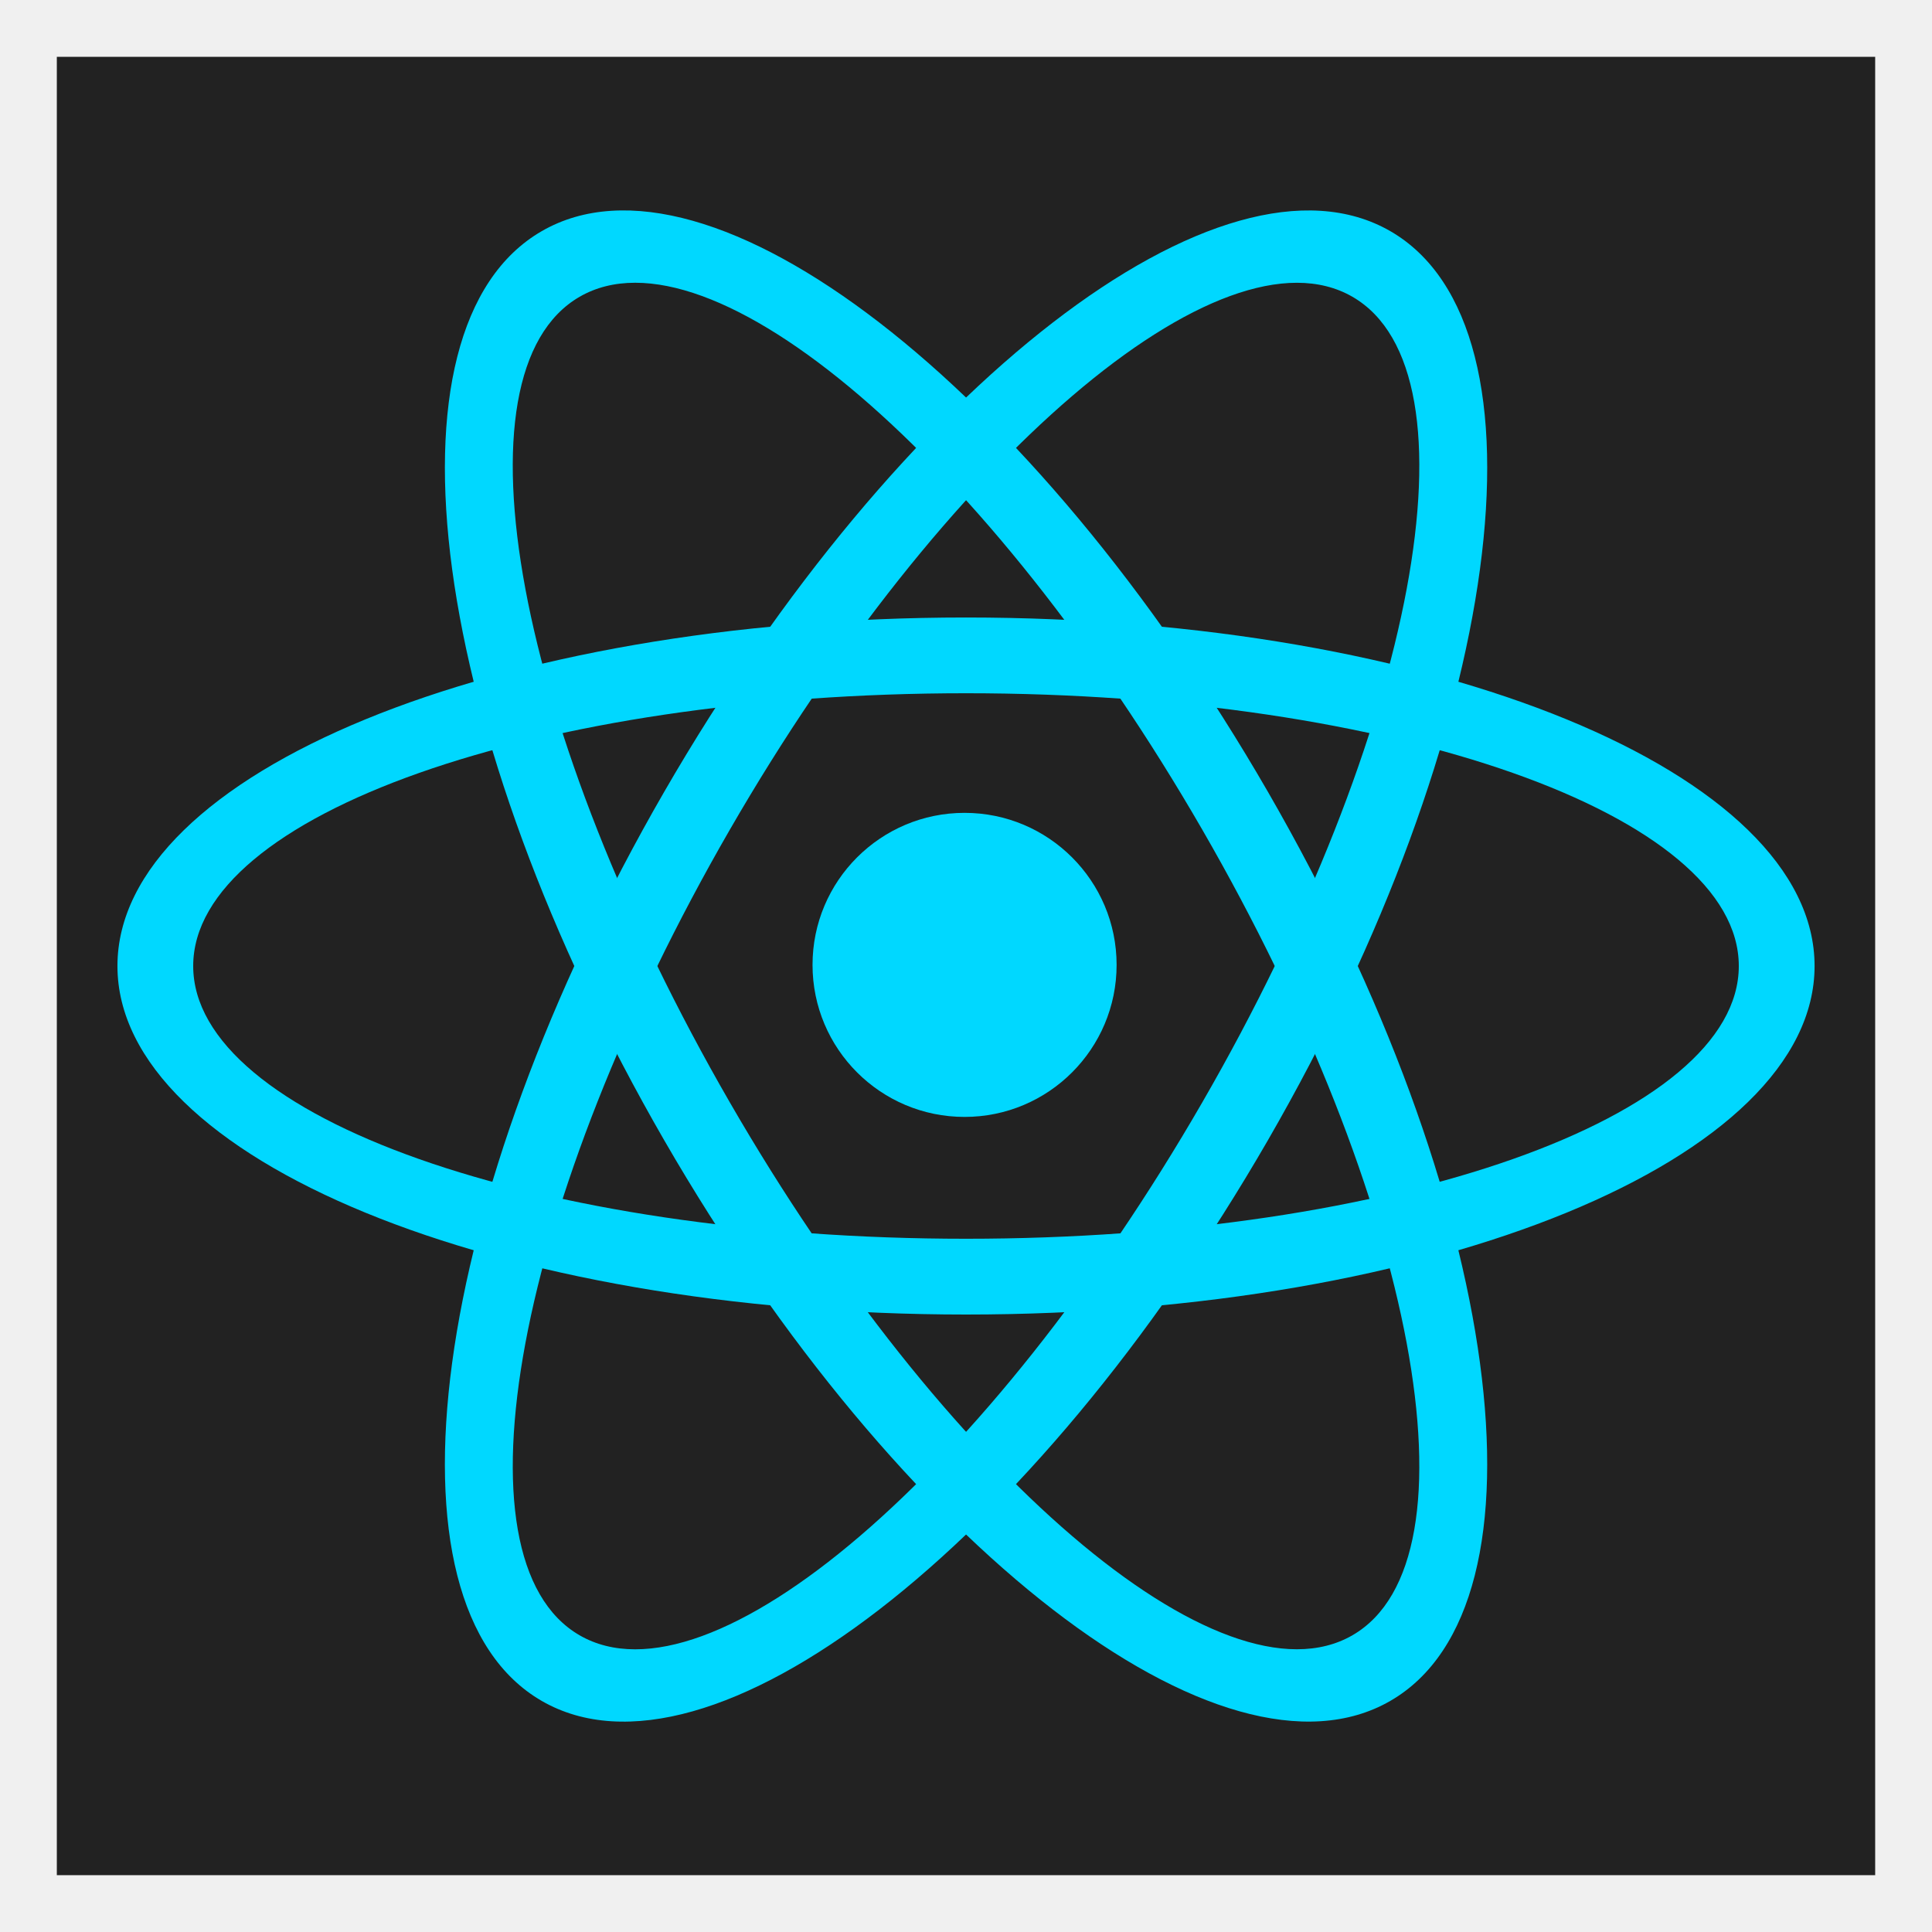
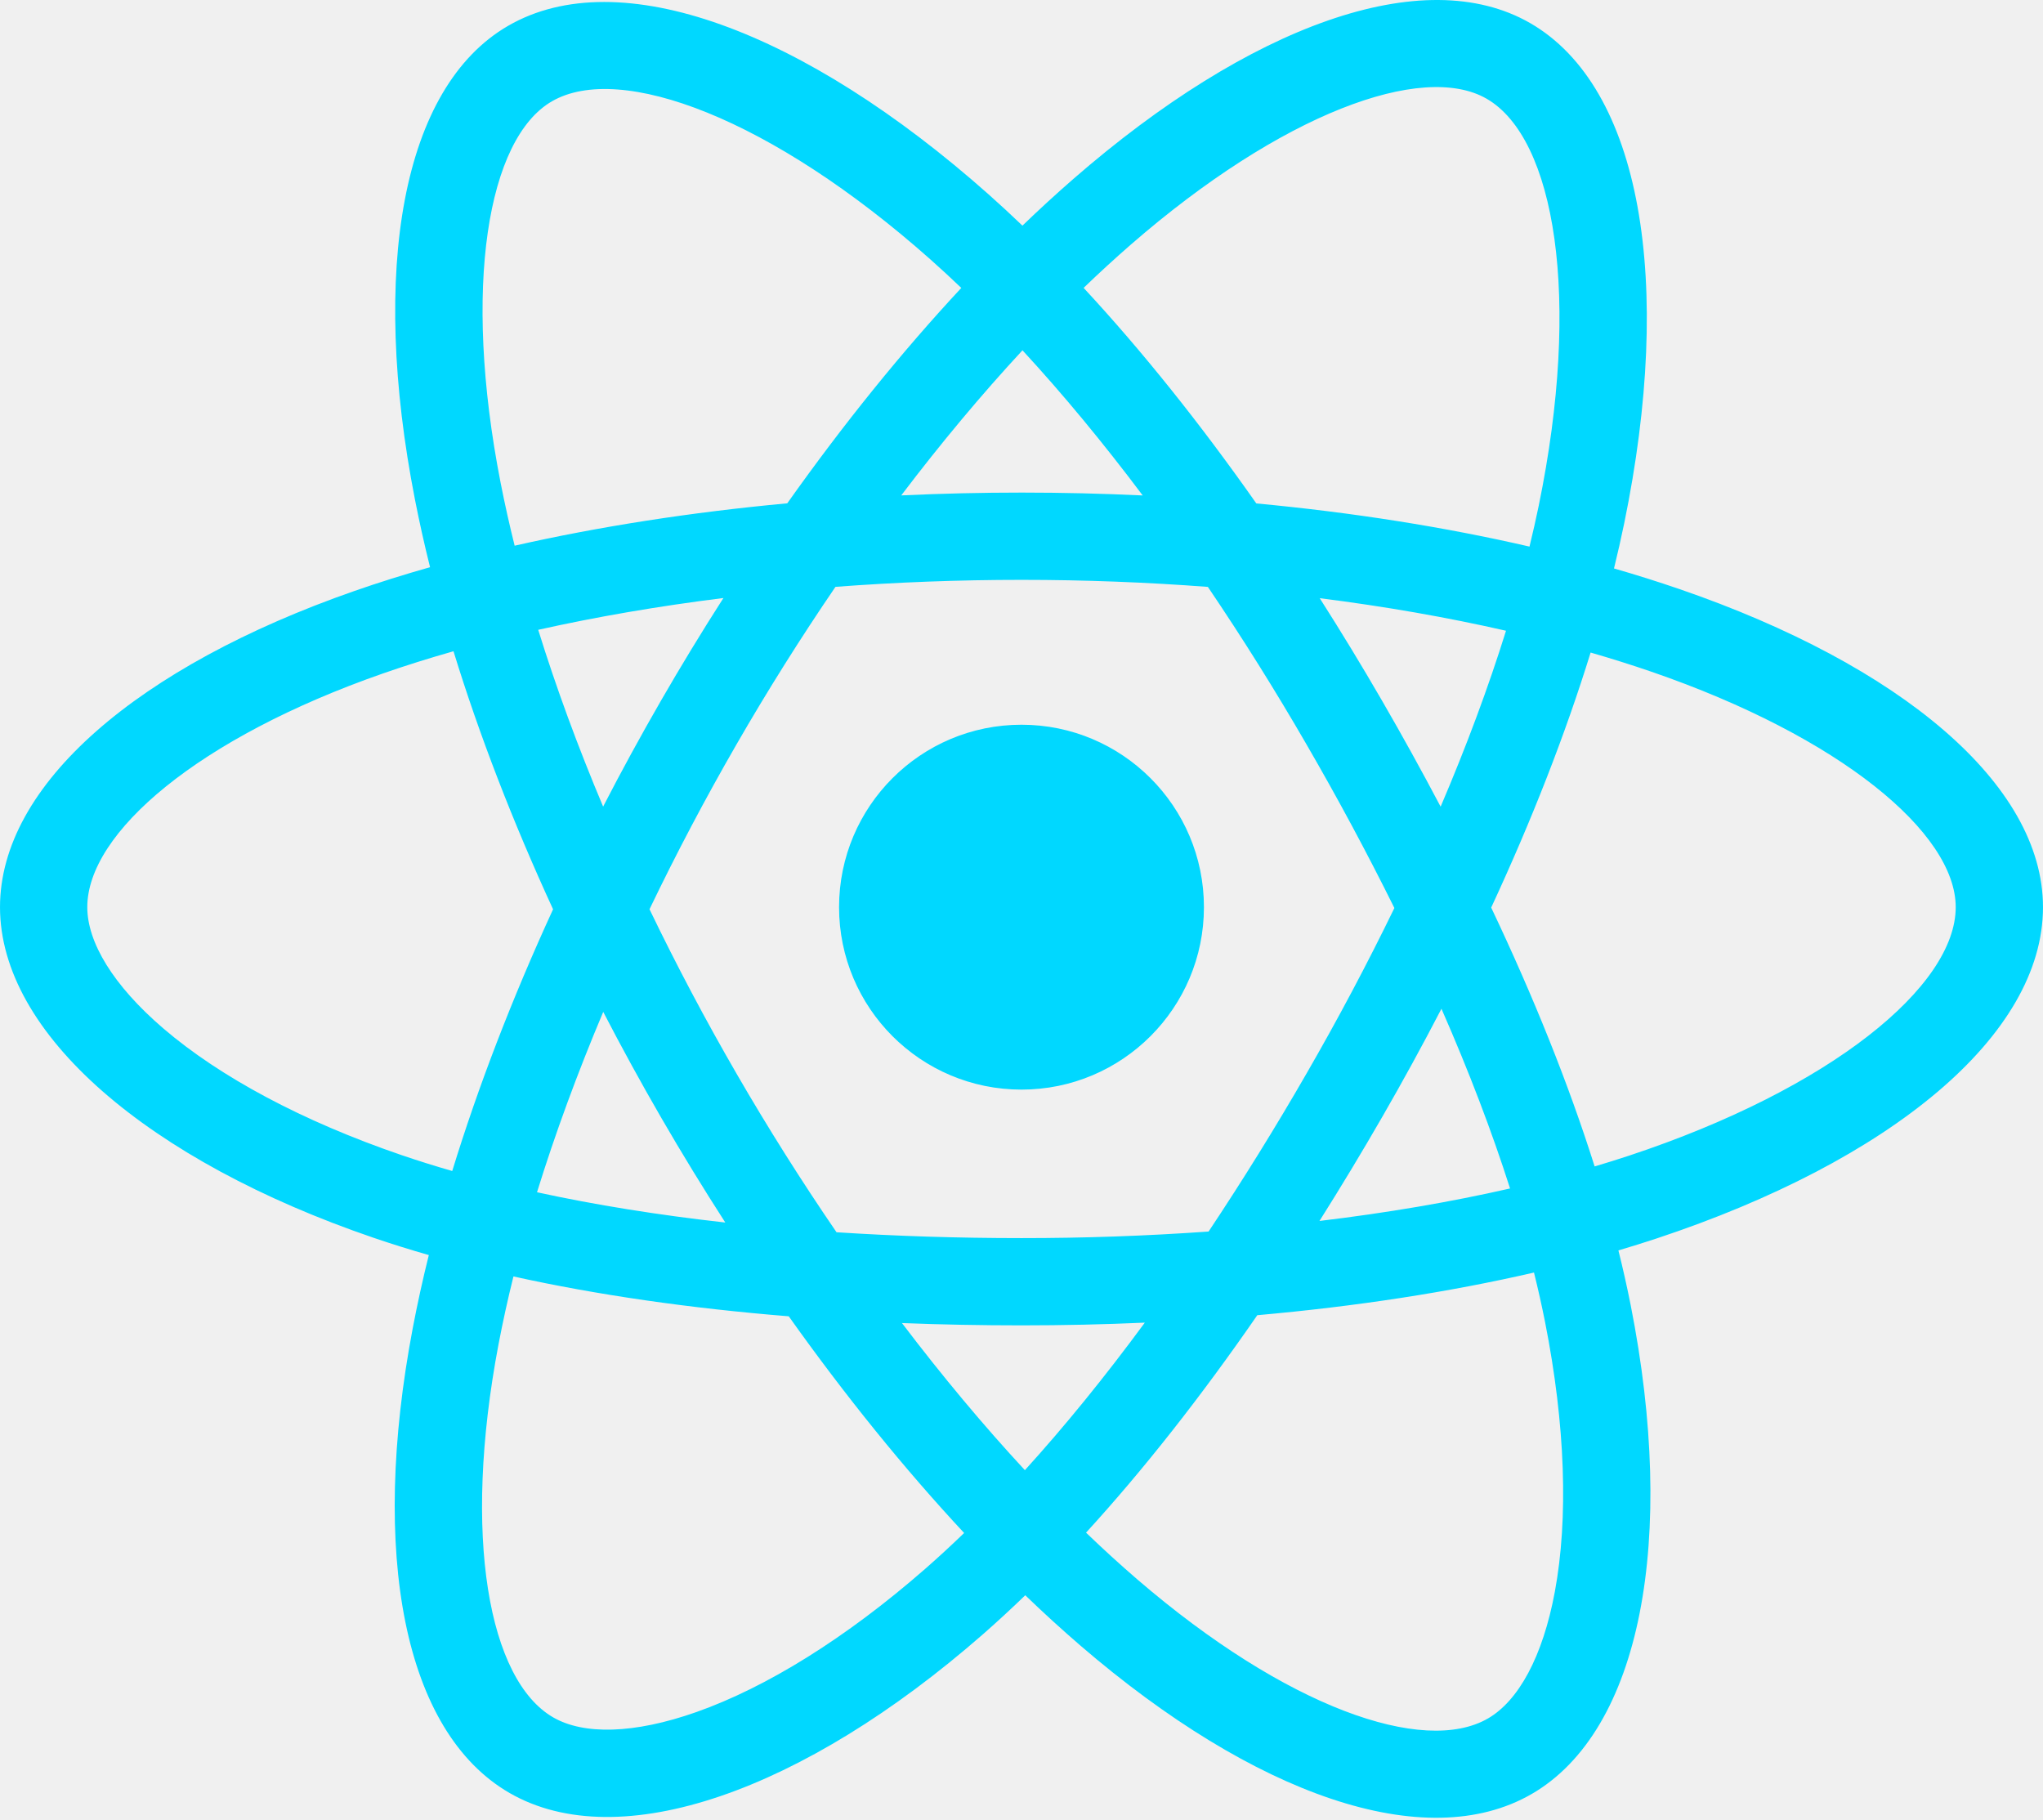
- <svg xmlns="http://www.w3.org/2000/svg" xmlns:xlink="http://www.w3.org/1999/xlink" viewBox="0 0 85 85" fill="#fff" fill-rule="evenodd" stroke="#000" stroke-linecap="round" stroke-linejoin="round">
-   <use xlink:href="#A" x="2.5" y="2.5" />
-   <symbol id="A" overflow="visible">
-     <g stroke="none">
-       <path fill="#222" d="M0 0h80v80H0z" />
-       <g fill="#00d8ff">
-         <circle cx="39.937" cy="39.951" r="6.689" />
-         <path d="M2.667 40c0-8.495 16.651-15.333 37.333-15.333S77.334 31.506 77.334 40 60.683 55.334 40 55.334 2.667 48.495 2.667 40zM6 40c0-6.648 15.164-12 34-12s34 5.352 34 12-15.164 12-34 12S6 46.648 6 40z" />
-         <path d="M21.335 7.669c7.357-4.247 21.604 6.753 31.946 24.665s12.744 35.751 5.388 39.998-21.604-6.753-31.946-24.665-12.744-35.751-5.388-39.998zm1.667 2.887C28.759 7.232 40.976 17.688 50.394 34s12.365 32.121 6.608 35.445S39.027 62.313 29.609 46 17.244 13.88 23.002 10.556z" />
-         <path d="M58.669 7.67c7.357 4.247 4.954 22.087-5.388 39.998S28.692 76.581 21.335 72.334s-4.954-22.087 5.388-39.998S51.312 3.423 58.669 7.67zm-1.667 2.887c5.757 3.324 2.81 19.132-6.608 35.445S28.759 72.771 23.002 69.447s-2.81-19.132 6.608-35.445S51.245 7.233 57.002 10.557z" />
-       </g>
-     </g>
-   </symbol>
+ <svg xmlns="http://www.w3.org/2000/svg" aria-hidden="true" role="img" class="iconify iconify--logos" width="35.93" height="32" preserveAspectRatio="xMidYMid meet" viewBox="0 0 256 228">
+   <path fill="#00D8FF" d="M210.483 73.824a171.49 171.49 0 0 0-8.24-2.597c.465-1.9.893-3.777 1.273-5.621c6.238-30.281 2.16-54.676-11.769-62.708c-13.355-7.7-35.196.329-57.254 19.526a171.23 171.23 0 0 0-6.375 5.848a155.866 155.866 0 0 0-4.241-3.917C100.759 3.829 77.587-4.822 63.673 3.233C50.33 10.957 46.379 33.89 51.995 62.588a170.974 170.974 0 0 0 1.892 8.48c-3.28.932-6.445 1.924-9.474 2.98C17.309 83.498 0 98.307 0 113.668c0 15.865 18.582 31.778 46.812 41.427a145.52 145.52 0 0 0 6.921 2.165a167.467 167.467 0 0 0-2.01 9.138c-5.354 28.2-1.173 50.591 12.134 58.266c13.744 7.926 36.812-.22 59.273-19.855a145.567 145.567 0 0 0 5.342-4.923a168.064 168.064 0 0 0 6.92 6.314c21.758 18.722 43.246 26.282 56.54 18.586c13.731-7.949 18.194-32.003 12.4-61.268a145.016 145.016 0 0 0-1.535-6.842c1.62-.48 3.21-.974 4.76-1.488c29.348-9.723 48.443-25.443 48.443-41.52c0-15.417-17.868-30.326-45.517-39.844Zm-6.365 70.984c-1.4.463-2.836.91-4.3 1.345c-3.24-10.257-7.612-21.163-12.963-32.432c5.106-11 9.31-21.767 12.459-31.957c2.619.758 5.16 1.557 7.61 2.4c23.69 8.156 38.14 20.213 38.14 29.504c0 9.896-15.606 22.743-40.946 31.14Zm-10.514 20.834c2.562 12.94 2.927 24.64 1.23 33.787c-1.524 8.219-4.59 13.698-8.382 15.893c-8.067 4.67-25.32-1.4-43.927-17.412a156.726 156.726 0 0 1-6.437-5.87c7.214-7.889 14.423-17.06 21.459-27.246c12.376-1.098 24.068-2.894 34.671-5.345a134.17 134.17 0 0 1 1.386 6.193ZM87.276 214.515c-7.882 2.783-14.16 2.863-17.955.675c-8.075-4.657-11.432-22.636-6.853-46.752a156.923 156.923 0 0 1 1.869-8.499c10.486 2.32 22.093 3.988 34.498 4.994c7.084 9.967 14.501 19.128 21.976 27.15a134.668 134.668 0 0 1-4.877 4.492c-9.933 8.682-19.886 14.842-28.658 17.94ZM50.35 144.747c-12.483-4.267-22.792-9.812-29.858-15.863c-6.35-5.437-9.555-10.836-9.555-15.216c0-9.322 13.897-21.212 37.076-29.293c2.813-.98 5.757-1.905 8.812-2.773c3.204 10.42 7.406 21.315 12.477 32.332c-5.137 11.18-9.399 22.249-12.634 32.792a134.718 134.718 0 0 1-6.318-1.979Zm12.378-84.26c-4.811-24.587-1.616-43.134 6.425-47.789c8.564-4.958 27.502 2.111 47.463 19.835a144.318 144.318 0 0 1 3.841 3.545c-7.438 7.987-14.787 17.08-21.808 26.988c-12.04 1.116-23.565 2.908-34.161 5.309a160.342 160.342 0 0 1-1.76-7.887Zm110.427 27.268a347.8 347.8 0 0 0-7.785-12.803c8.168 1.033 15.994 2.404 23.343 4.08c-2.206 7.072-4.956 14.465-8.193 22.045a381.151 381.151 0 0 0-7.365-13.322Zm-45.032-43.861c5.044 5.465 10.096 11.566 15.065 18.186a322.04 322.04 0 0 0-30.257-.006c4.974-6.559 10.069-12.652 15.192-18.18ZM82.802 87.83a323.167 323.167 0 0 0-7.227 13.238c-3.184-7.553-5.909-14.98-8.134-22.152c7.304-1.634 15.093-2.97 23.209-3.984a321.524 321.524 0 0 0-7.848 12.897Zm8.081 65.352c-8.385-.936-16.291-2.203-23.593-3.793c2.26-7.3 5.045-14.885 8.298-22.6a321.187 321.187 0 0 0 7.257 13.246c2.594 4.48 5.28 8.868 8.038 13.147Zm37.542 31.03c-5.184-5.592-10.354-11.779-15.403-18.433c4.902.192 9.899.29 14.978.29c5.218 0 10.376-.117 15.453-.343c-4.985 6.774-10.018 12.97-15.028 18.486Zm52.198-57.817c3.422 7.8 6.306 15.345 8.596 22.52c-7.422 1.694-15.436 3.058-23.88 4.071a382.417 382.417 0 0 0 7.859-13.026a347.403 347.403 0 0 0 7.425-13.565Zm-16.898 8.101a358.557 358.557 0 0 1-12.281 19.815a329.4 329.4 0 0 1-23.444.823c-7.967 0-15.716-.248-23.178-.732a310.202 310.202 0 0 1-12.513-19.846h.001a307.41 307.41 0 0 1-10.923-20.627a310.278 310.278 0 0 1 10.89-20.637l-.001.001a307.318 307.318 0 0 1 12.413-19.761c7.613-.576 15.42-.876 23.31-.876H128c7.926 0 15.743.303 23.354.883a329.357 329.357 0 0 1 12.335 19.695a358.489 358.489 0 0 1 11.036 20.54a329.472 329.472 0 0 1-11 20.722Zm22.56-122.124c8.572 4.944 11.906 24.881 6.52 51.026c-.344 1.668-.73 3.367-1.15 5.09c-10.622-2.452-22.155-4.275-34.23-5.408c-7.034-10.017-14.323-19.124-21.64-27.008a160.789 160.789 0 0 1 5.888-5.4c18.9-16.447 36.564-22.941 44.612-18.3ZM128 90.808c12.625 0 22.86 10.235 22.86 22.86s-10.235 22.86-22.86 22.86s-22.86-10.235-22.86-22.86s10.235-22.86 22.86-22.86Z" />
</svg>
